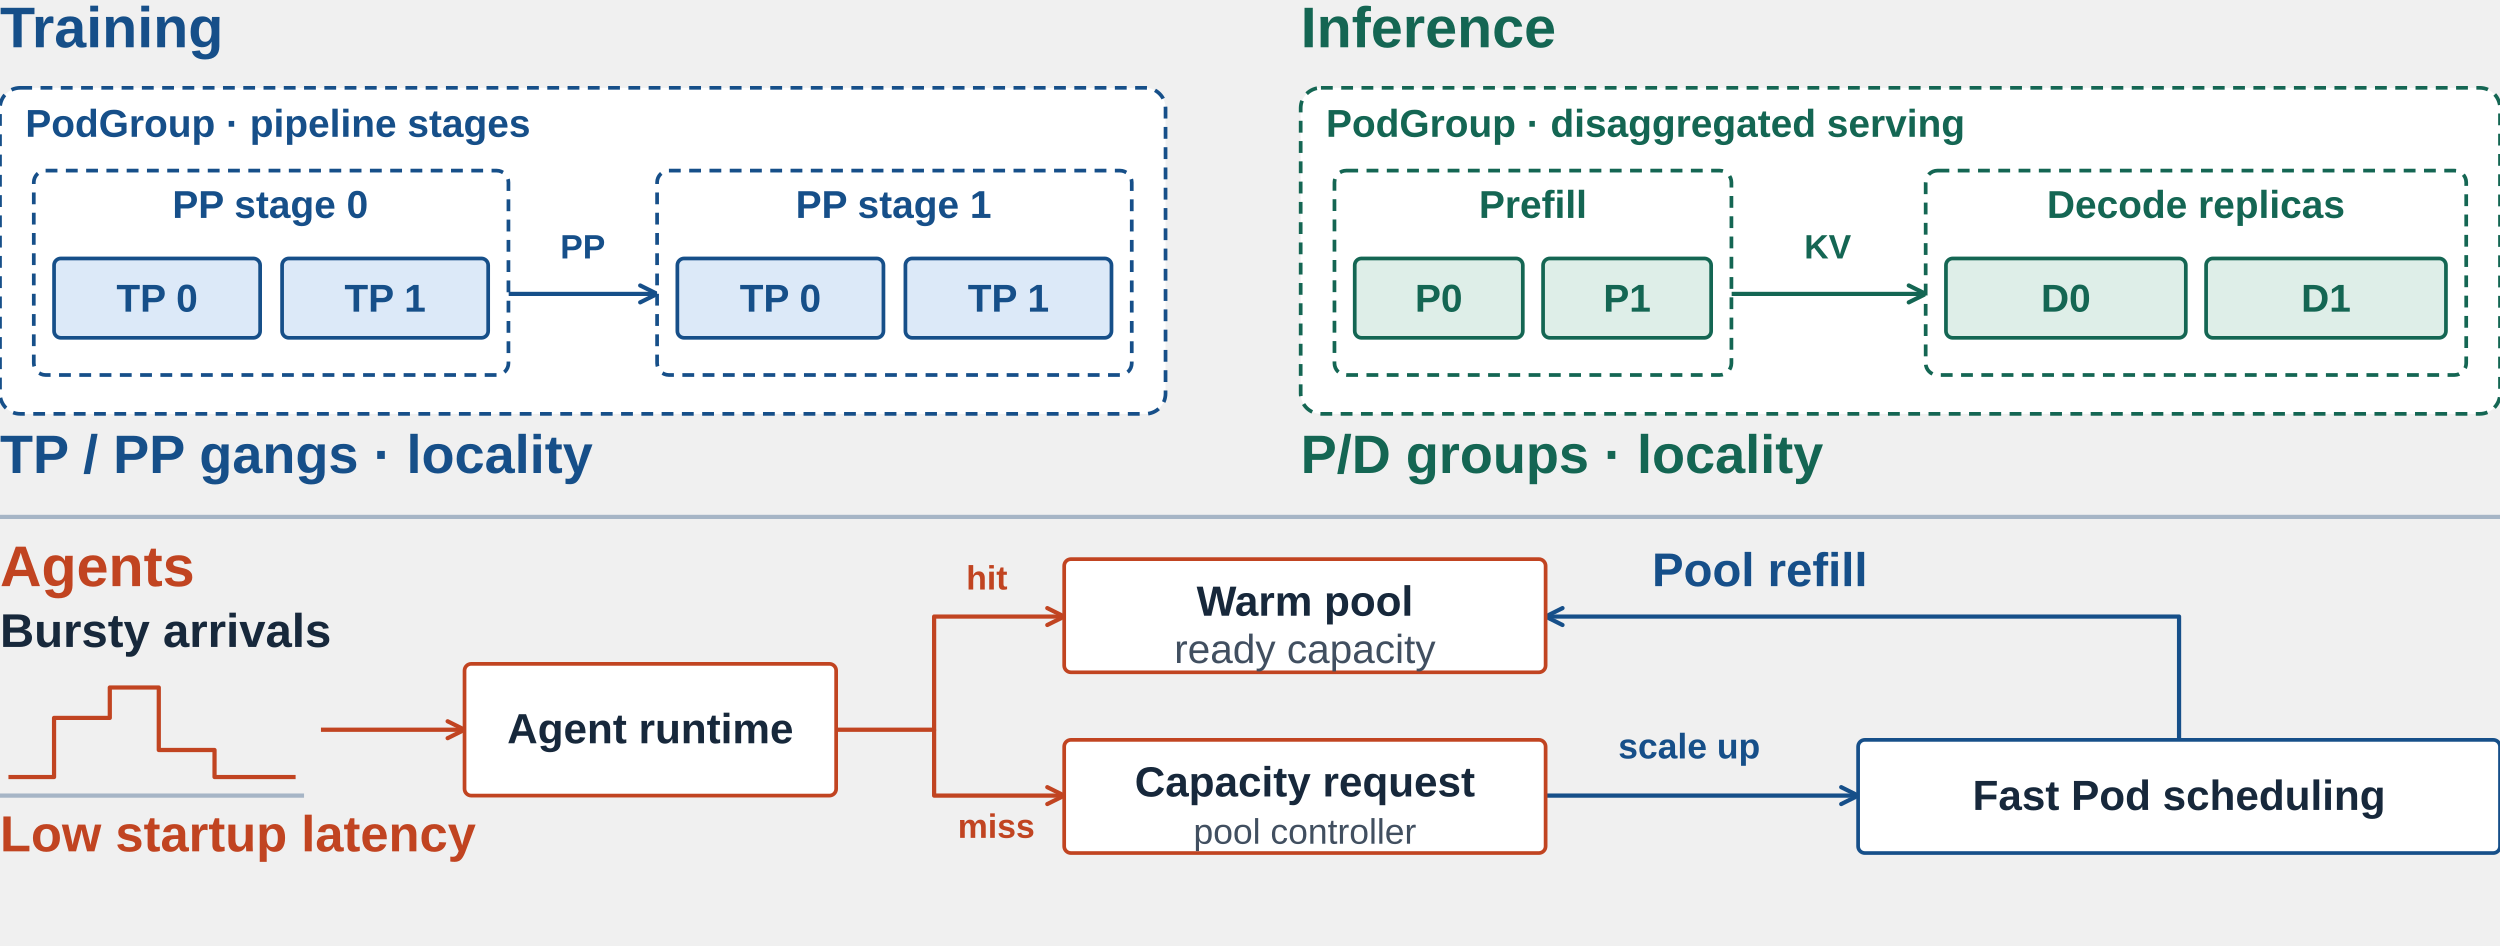
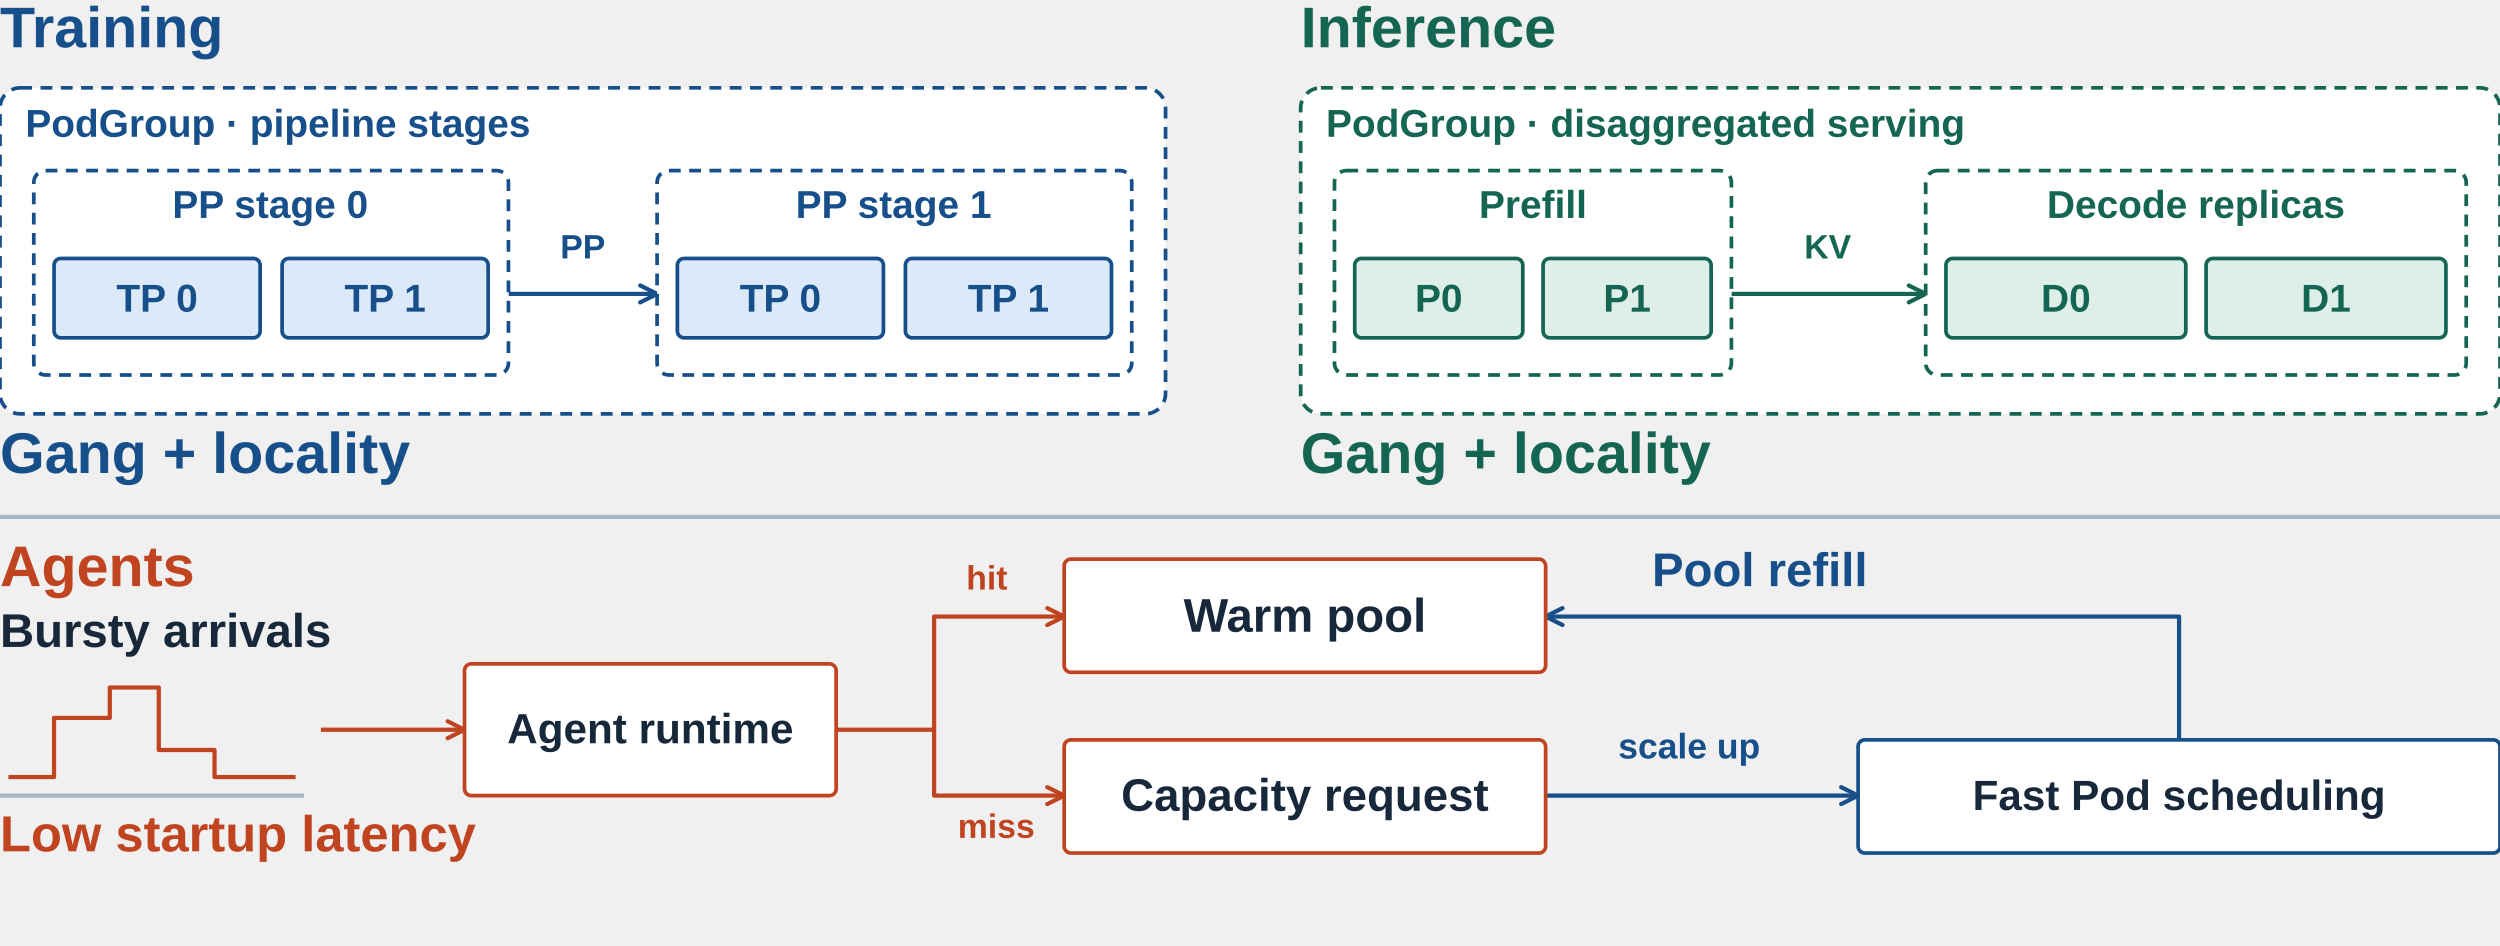
<svg xmlns="http://www.w3.org/2000/svg" width="1480" height="560" viewBox="0 0 1480 560">
  <defs>
    <marker id="arrow-146653" viewBox="0 0 12 12" refX="12" refY="6" markerWidth="12" markerHeight="12" markerUnits="userSpaceOnUse" orient="auto">
      <path d="M0 0 L12 6 L0 12 Z" fill="#146653" />
    </marker>
    <marker id="arrow-164f89" viewBox="0 0 12 12" refX="12" refY="6" markerWidth="12" markerHeight="12" markerUnits="userSpaceOnUse" orient="auto">
      <path d="M0 0 L12 6 L0 12 Z" fill="#164f89" />
    </marker>
    <marker id="arrow-17283b" viewBox="0 0 12 12" refX="12" refY="6" markerWidth="12" markerHeight="12" markerUnits="userSpaceOnUse" orient="auto">
      <path d="M0 0 L12 6 L0 12 Z" fill="#17283b" />
    </marker>
    <marker id="arrow-414f60" viewBox="0 0 12 12" refX="12" refY="6" markerWidth="12" markerHeight="12" markerUnits="userSpaceOnUse" orient="auto">
      <path d="M0 0 L12 6 L0 12 Z" fill="#414f60" />
    </marker>
    <marker id="arrow-52677f" viewBox="0 0 12 12" refX="12" refY="6" markerWidth="12" markerHeight="12" markerUnits="userSpaceOnUse" orient="auto">
      <path d="M0 0 L12 6 L0 12 Z" fill="#52677f" />
    </marker>
    <marker id="arrow-62448d" viewBox="0 0 12 12" refX="12" refY="6" markerWidth="12" markerHeight="12" markerUnits="userSpaceOnUse" orient="auto">
      <path d="M0 0 L12 6 L0 12 Z" fill="#62448d" />
    </marker>
    <marker id="arrow-8b621c" viewBox="0 0 12 12" refX="12" refY="6" markerWidth="12" markerHeight="12" markerUnits="userSpaceOnUse" orient="auto">
      <path d="M0 0 L12 6 L0 12 Z" fill="#8b621c" />
    </marker>
    <marker id="arrow-a6b5c6" viewBox="0 0 12 12" refX="12" refY="6" markerWidth="12" markerHeight="12" markerUnits="userSpaceOnUse" orient="auto">
      <path d="M0 0 L12 6 L0 12 Z" fill="#a6b5c6" />
    </marker>
    <marker id="arrow-c14421" viewBox="0 0 12 12" refX="12" refY="6" markerWidth="12" markerHeight="12" markerUnits="userSpaceOnUse" orient="auto">
      <path d="M0 0 L12 6 L0 12 Z" fill="#c14421" />
    </marker>
    <marker id="arrow-dce5ee" viewBox="0 0 12 12" refX="12" refY="6" markerWidth="12" markerHeight="12" markerUnits="userSpaceOnUse" orient="auto">
      <path d="M0 0 L12 6 L0 12 Z" fill="#dce5ee" />
    </marker>
    <marker id="arrow-dce9f8" viewBox="0 0 12 12" refX="12" refY="6" markerWidth="12" markerHeight="12" markerUnits="userSpaceOnUse" orient="auto">
      <path d="M0 0 L12 6 L0 12 Z" fill="#dce9f8" />
    </marker>
    <marker id="arrow-deeee8" viewBox="0 0 12 12" refX="12" refY="6" markerWidth="12" markerHeight="12" markerUnits="userSpaceOnUse" orient="auto">
      <path d="M0 0 L12 6 L0 12 Z" fill="#deeee8" />
    </marker>
    <marker id="arrow-eae3f3" viewBox="0 0 12 12" refX="12" refY="6" markerWidth="12" markerHeight="12" markerUnits="userSpaceOnUse" orient="auto">
      <path d="M0 0 L12 6 L0 12 Z" fill="#eae3f3" />
    </marker>
    <marker id="arrow-f2f5f9" viewBox="0 0 12 12" refX="12" refY="6" markerWidth="12" markerHeight="12" markerUnits="userSpaceOnUse" orient="auto">
      <path d="M0 0 L12 6 L0 12 Z" fill="#f2f5f9" />
    </marker>
    <marker id="arrow-fff5e2" viewBox="0 0 12 12" refX="12" refY="6" markerWidth="12" markerHeight="12" markerUnits="userSpaceOnUse" orient="auto">
      <path d="M0 0 L12 6 L0 12 Z" fill="#fff5e2" />
    </marker>
    <marker id="arrow-ffffff" viewBox="0 0 12 12" refX="12" refY="6" markerWidth="12" markerHeight="12" markerUnits="userSpaceOnUse" orient="auto">
      <path d="M0 0 L12 6 L0 12 Z" fill="#ffffff" />
    </marker>
  </defs>
  <rect x="0" y="52" width="690" height="193" rx="12" fill="#ffffff" stroke="#164f89" stroke-width="2.2" stroke-dasharray="7 5" />
  <rect x="770" y="52" width="710" height="193" rx="12" fill="#ffffff" stroke="#146653" stroke-width="2.2" stroke-dasharray="7 5" />
  <path d="M301,174 L389,174" fill="none" stroke="#164f89" stroke-width="2.5" stroke-linejoin="round" />
  <path d="M379.0,179.0 L389,174 L379.0,169.0" fill="none" stroke="#164f89" stroke-width="2.5" stroke-linecap="round" stroke-linejoin="round" />
  <path d="M1025,174 L1140,174" fill="none" stroke="#146653" stroke-width="2.5" stroke-linejoin="round" />
  <path d="M1130.0,179.0 L1140,174 L1130.0,169.0" fill="none" stroke="#146653" stroke-width="2.5" stroke-linecap="round" stroke-linejoin="round" />
  <path d="M0,306 L1480,306" fill="none" stroke="#a6b5c6" stroke-width="2.5" stroke-linejoin="round" />
  <path d="M0,471 L180,471" fill="none" stroke="#a6b5c6" stroke-width="2.5" stroke-linejoin="round" />
  <path d="M5,460 L32,460 L32,425 L65,425 L65,407 L94,407 L94,444 L127,444 L127,460 L175,460" fill="none" stroke="#c14421" stroke-width="2.5" stroke-linejoin="round" />
  <path d="M190,432 L275,432" fill="none" stroke="#c14421" stroke-width="2.5" stroke-linejoin="round" />
  <path d="M265.0,437.0 L275,432 L265.0,427.0" fill="none" stroke="#c14421" stroke-width="2.5" stroke-linecap="round" stroke-linejoin="round" />
  <path d="M495,432 L553,432 L553,365 L630,365" fill="none" stroke="#c14421" stroke-width="2.5" stroke-linejoin="round" />
  <path d="M620.0,370.0 L630,365 L620.0,360.0" fill="none" stroke="#c14421" stroke-width="2.5" stroke-linecap="round" stroke-linejoin="round" />
  <path d="M553,432 L553,471 L630,471" fill="none" stroke="#c14421" stroke-width="2.5" stroke-linejoin="round" />
  <path d="M620.0,476.0 L630,471 L620.0,466.0" fill="none" stroke="#c14421" stroke-width="2.5" stroke-linecap="round" stroke-linejoin="round" />
  <path d="M915,471 L1100,471" fill="none" stroke="#164f89" stroke-width="2.5" stroke-linejoin="round" />
  <path d="M1090.0,476.0 L1100,471 L1090.0,466.0" fill="none" stroke="#164f89" stroke-width="2.5" stroke-linecap="round" stroke-linejoin="round" />
  <path d="M1290,438 L1290,365 L915,365" fill="none" stroke="#164f89" stroke-width="2.5" stroke-linejoin="round" />
  <path d="M925.0,360.0 L915,365 L925.0,370.0" fill="none" stroke="#164f89" stroke-width="2.5" stroke-linecap="round" stroke-linejoin="round" />
  <text x="0" y="28" font-family="Liberation Sans, Arial, sans-serif" font-size="34" font-weight="700" fill="#164f89" text-anchor="start">Training</text>
  <text x="770" y="28" font-family="Liberation Sans, Arial, sans-serif" font-size="34" font-weight="700" fill="#146653" text-anchor="start">Inference</text>
  <text x="15" y="81" font-family="Liberation Sans, Arial, sans-serif" font-size="23" font-weight="700" fill="#164f89" text-anchor="start">
    <tspan x="15" dy="0">PodGroup · pipeline stages</tspan>
  </text>
  <text x="785" y="81" font-family="Liberation Sans, Arial, sans-serif" font-size="23" font-weight="700" fill="#146653" text-anchor="start">
    <tspan x="785" dy="0">PodGroup · disaggregated serving</tspan>
  </text>
  <rect x="20" y="101" width="281" height="121" rx="7" fill="#ffffff" stroke="#164f89" stroke-width="2.2" stroke-dasharray="7 5" />
  <text x="160" y="129" font-family="Liberation Sans, Arial, sans-serif" font-size="23" font-weight="700" fill="#164f89" text-anchor="middle">
    <tspan x="160" dy="0">PP stage 0</tspan>
  </text>
  <rect x="32" y="153" width="122" height="47" rx="4" fill="#dce9f8" stroke="#164f89" stroke-width="2.2" />
  <text x="93.0" y="184.5" font-family="Liberation Sans, Arial, sans-serif" font-size="23" font-weight="700" fill="#164f89" text-anchor="middle">
    <tspan x="93.0" dy="0">TP 0</tspan>
  </text>
  <rect x="167" y="153" width="122" height="47" rx="4" fill="#dce9f8" stroke="#164f89" stroke-width="2.2" />
  <text x="228.0" y="184.5" font-family="Liberation Sans, Arial, sans-serif" font-size="23" font-weight="700" fill="#164f89" text-anchor="middle">
    <tspan x="228.0" dy="0">TP 1</tspan>
  </text>
  <rect x="389" y="101" width="281" height="121" rx="7" fill="#ffffff" stroke="#164f89" stroke-width="2.2" stroke-dasharray="7 5" />
  <text x="529" y="129" font-family="Liberation Sans, Arial, sans-serif" font-size="23" font-weight="700" fill="#164f89" text-anchor="middle">
    <tspan x="529" dy="0">PP stage 1</tspan>
  </text>
  <rect x="401" y="153" width="122" height="47" rx="4" fill="#dce9f8" stroke="#164f89" stroke-width="2.2" />
  <text x="462.0" y="184.5" font-family="Liberation Sans, Arial, sans-serif" font-size="23" font-weight="700" fill="#164f89" text-anchor="middle">
    <tspan x="462.0" dy="0">TP 0</tspan>
  </text>
  <rect x="536" y="153" width="122" height="47" rx="4" fill="#dce9f8" stroke="#164f89" stroke-width="2.2" />
  <text x="597.0" y="184.5" font-family="Liberation Sans, Arial, sans-serif" font-size="23" font-weight="700" fill="#164f89" text-anchor="middle">
    <tspan x="597.0" dy="0">TP 1</tspan>
  </text>
  <text x="345" y="153" font-family="Liberation Sans, Arial, sans-serif" font-size="20" font-weight="700" fill="#164f89" text-anchor="middle">
    <tspan x="345" dy="0">PP</tspan>
  </text>
  <rect x="790" y="101" width="235" height="121" rx="7" fill="#ffffff" stroke="#146653" stroke-width="2.2" stroke-dasharray="7 5" />
  <text x="907.5" y="129" font-family="Liberation Sans, Arial, sans-serif" font-size="23" font-weight="700" fill="#146653" text-anchor="middle">
    <tspan x="907.5" dy="0">Prefill</tspan>
  </text>
  <rect x="802.0" y="153" width="99.5" height="47" rx="4" fill="#deeee8" stroke="#146653" stroke-width="2.2" />
  <text x="851.75" y="184.5" font-family="Liberation Sans, Arial, sans-serif" font-size="23" font-weight="700" fill="#146653" text-anchor="middle">
    <tspan x="851.75" dy="0">P0</tspan>
  </text>
  <rect x="913.5" y="153" width="99.5" height="47" rx="4" fill="#deeee8" stroke="#146653" stroke-width="2.2" />
  <text x="963.25" y="184.5" font-family="Liberation Sans, Arial, sans-serif" font-size="23" font-weight="700" fill="#146653" text-anchor="middle">
    <tspan x="963.25" dy="0">P1</tspan>
  </text>
  <rect x="1140" y="101" width="320" height="121" rx="7" fill="#ffffff" stroke="#146653" stroke-width="2.2" stroke-dasharray="7 5" />
  <text x="1300.0" y="129" font-family="Liberation Sans, Arial, sans-serif" font-size="23" font-weight="700" fill="#146653" text-anchor="middle">
    <tspan x="1300.0" dy="0">Decode replicas</tspan>
  </text>
  <rect x="1152.0" y="153" width="142.0" height="47" rx="4" fill="#deeee8" stroke="#146653" stroke-width="2.2" />
  <text x="1223.0" y="184.5" font-family="Liberation Sans, Arial, sans-serif" font-size="23" font-weight="700" fill="#146653" text-anchor="middle">
    <tspan x="1223.0" dy="0">D0</tspan>
  </text>
  <rect x="1306.0" y="153" width="142.0" height="47" rx="4" fill="#deeee8" stroke="#146653" stroke-width="2.2" />
  <text x="1377.0" y="184.5" font-family="Liberation Sans, Arial, sans-serif" font-size="23" font-weight="700" fill="#146653" text-anchor="middle">
    <tspan x="1377.0" dy="0">D1</tspan>
  </text>
  <text x="1082" y="153" font-family="Liberation Sans, Arial, sans-serif" font-size="20" font-weight="700" fill="#146653" text-anchor="middle">
    <tspan x="1082" dy="0">KV</tspan>
  </text>
-   <text x="0" y="280" font-family="Liberation Sans, Arial, sans-serif" font-size="32" font-weight="700" fill="#164f89" text-anchor="start">TP / PP gangs · locality</text>
-   <text x="770" y="280" font-family="Liberation Sans, Arial, sans-serif" font-size="32" font-weight="700" fill="#146653" text-anchor="start">P/D groups · locality</text>
+   <text x="0" y="280" font-family="Liberation Sans, Arial, sans-serif" font-size="34" font-weight="700" fill="#164f89" text-anchor="start">Gang + locality</text>
+   <text x="770" y="280" font-family="Liberation Sans, Arial, sans-serif" font-size="34" font-weight="700" fill="#146653" text-anchor="start">Gang + locality</text>
  <text x="0" y="347" font-family="Liberation Sans, Arial, sans-serif" font-size="34" font-weight="700" fill="#c14421" text-anchor="start">Agents</text>
  <text x="0" y="383" font-family="Liberation Sans, Arial, sans-serif" font-size="28" font-weight="700" fill="#17283b" text-anchor="start">Bursty arrivals</text>
  <text x="0" y="504" font-family="Liberation Sans, Arial, sans-serif" font-size="30" font-weight="700" fill="#c14421" text-anchor="start">Low startup latency</text>
  <rect x="275" y="393" width="220" height="78" rx="4" fill="#ffffff" stroke="#c14421" stroke-width="2.2" />
  <text x="385.0" y="440.0" font-family="Liberation Sans, Arial, sans-serif" font-size="25" font-weight="700" fill="#17283b" text-anchor="middle">
    <tspan x="385.0" dy="0">Agent runtime</tspan>
  </text>
  <rect x="630" y="331" width="285" height="67" rx="4" fill="#ffffff" stroke="#c14421" stroke-width="2.2" />
-   <text x="772.5" y="364.5" font-family="Liberation Sans, Arial, sans-serif" font-size="25" font-weight="700" fill="#17283b" text-anchor="middle">
-     <tspan x="772.5" dy="0">Warm pool</tspan>
-   </text>
-   <text x="772.5" y="392.5" font-family="Liberation Sans, Arial, sans-serif" font-size="24" font-weight="400" fill="#414f60" text-anchor="middle">ready capacity</text>
+   <text x="772.5" y="374" font-family="Liberation Sans, Arial, sans-serif" font-size="28" font-weight="700" fill="#17283b" text-anchor="middle">Warm pool</text>
  <text x="572" y="349" font-family="Liberation Sans, Arial, sans-serif" font-size="20" font-weight="700" fill="#c14421" text-anchor="start">
    <tspan x="572" dy="0">hit</tspan>
  </text>
  <rect x="630" y="438" width="285" height="67" rx="4" fill="#ffffff" stroke="#c14421" stroke-width="2.2" />
-   <text x="772.5" y="471.5" font-family="Liberation Sans, Arial, sans-serif" font-size="25" font-weight="700" fill="#17283b" text-anchor="middle">
-     <tspan x="772.5" dy="0">Capacity request</tspan>
-   </text>
-   <text x="772.5" y="499.5" font-family="Liberation Sans, Arial, sans-serif" font-size="21" font-weight="400" fill="#414f60" text-anchor="middle">
-     <tspan x="772.5" dy="0">pool controller</tspan>
-   </text>
+   <text x="772.5" y="480" font-family="Liberation Sans, Arial, sans-serif" font-size="27" font-weight="700" fill="#17283b" text-anchor="middle">Capacity request</text>
  <text x="567" y="496" font-family="Liberation Sans, Arial, sans-serif" font-size="20" font-weight="700" fill="#c14421" text-anchor="start">
    <tspan x="567" dy="0">miss</tspan>
  </text>
  <rect x="1100" y="438" width="380" height="67" rx="4" fill="#ffffff" stroke="#164f89" stroke-width="2.2" />
  <text x="1290.0" y="479.5" font-family="Liberation Sans, Arial, sans-serif" font-size="25" font-weight="700" fill="#17283b" text-anchor="middle">
    <tspan x="1290.0" dy="0">Fast Pod scheduling</tspan>
  </text>
  <text x="958" y="449" font-family="Liberation Sans, Arial, sans-serif" font-size="21" font-weight="700" fill="#164f89" text-anchor="start">
    <tspan x="958" dy="0">scale up</tspan>
  </text>
  <text x="978" y="347" font-family="Liberation Sans, Arial, sans-serif" font-size="28" font-weight="700" fill="#164f89" text-anchor="start">Pool refill</text>
</svg>
